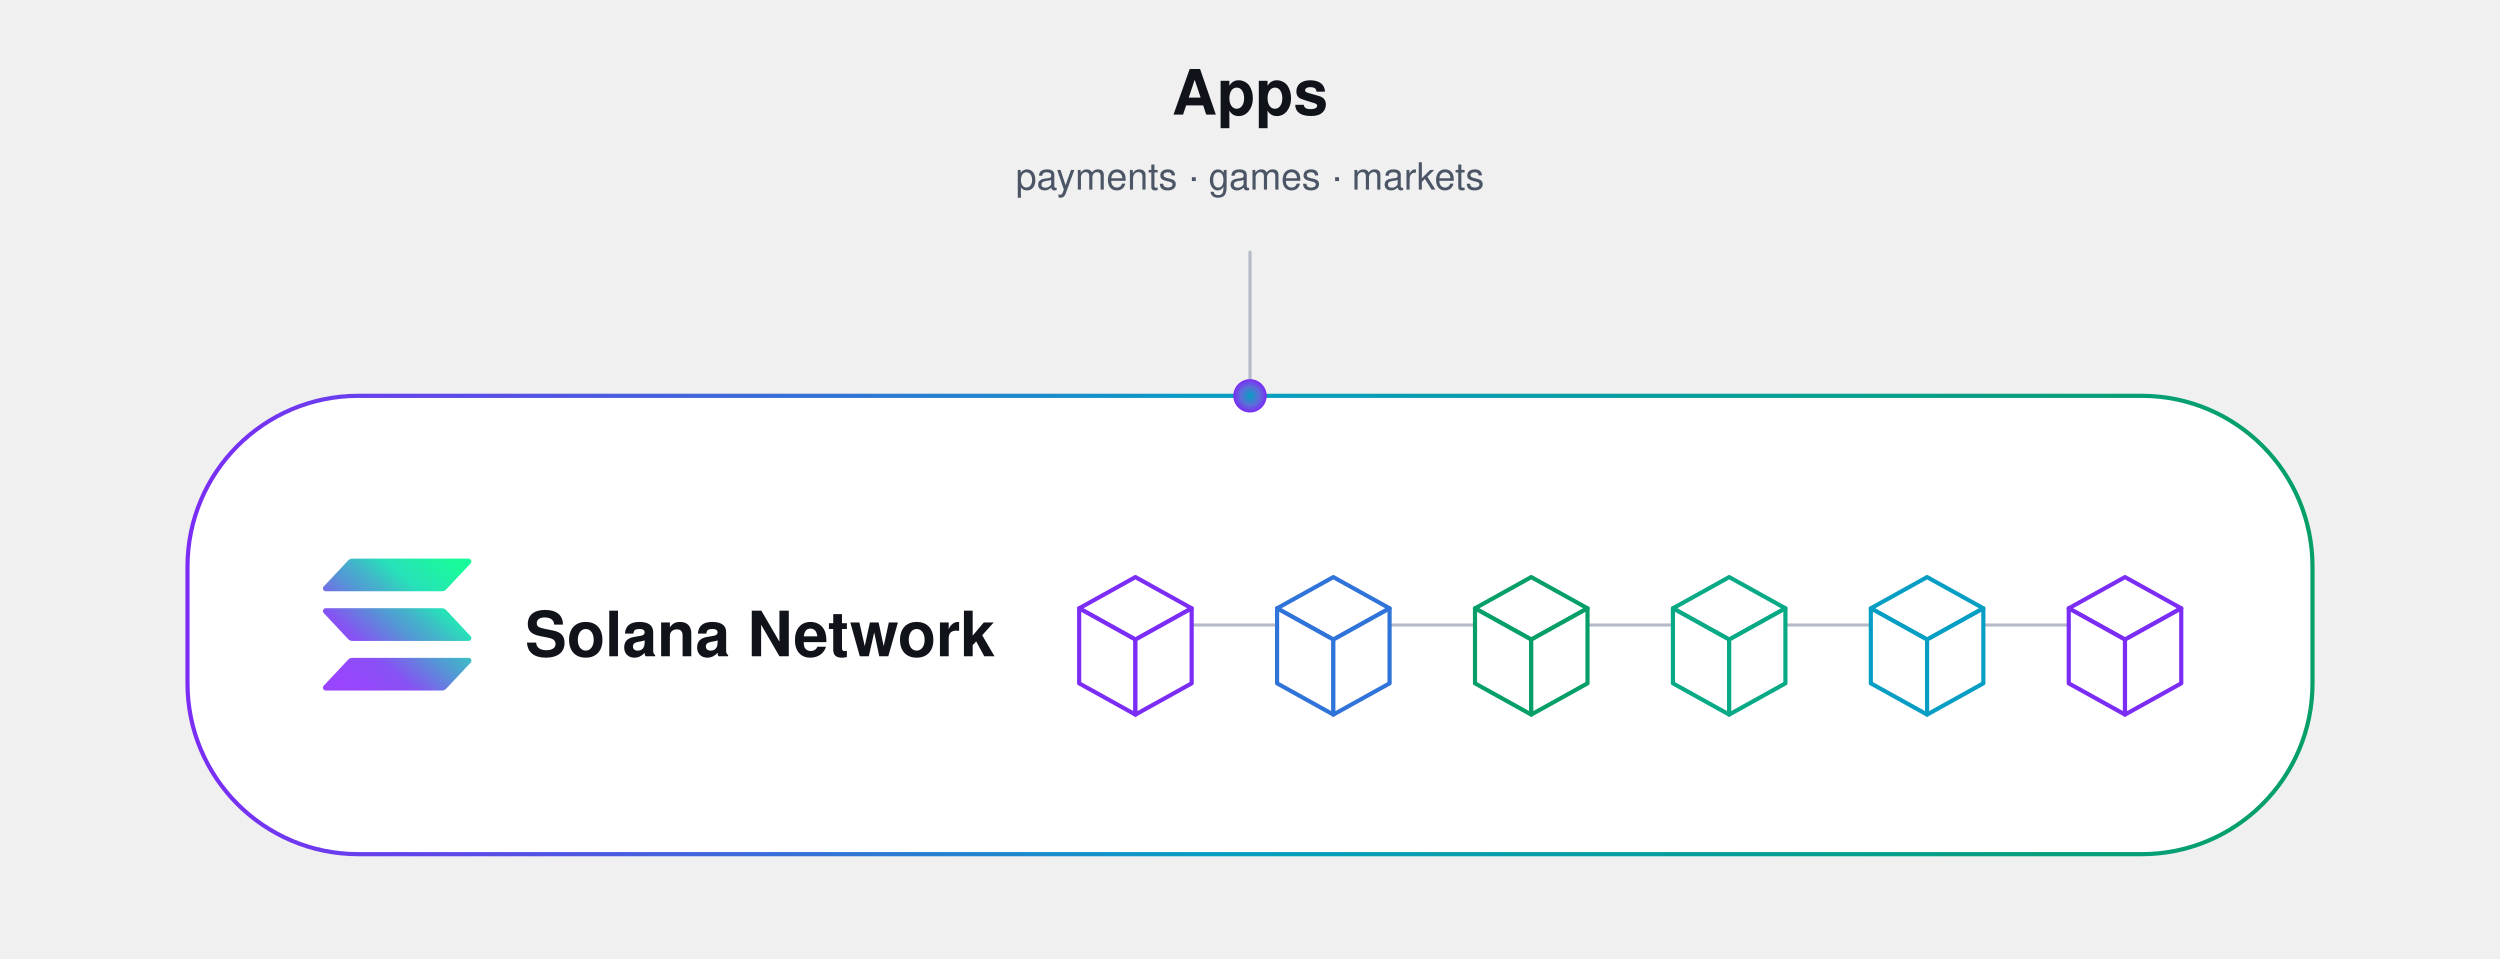
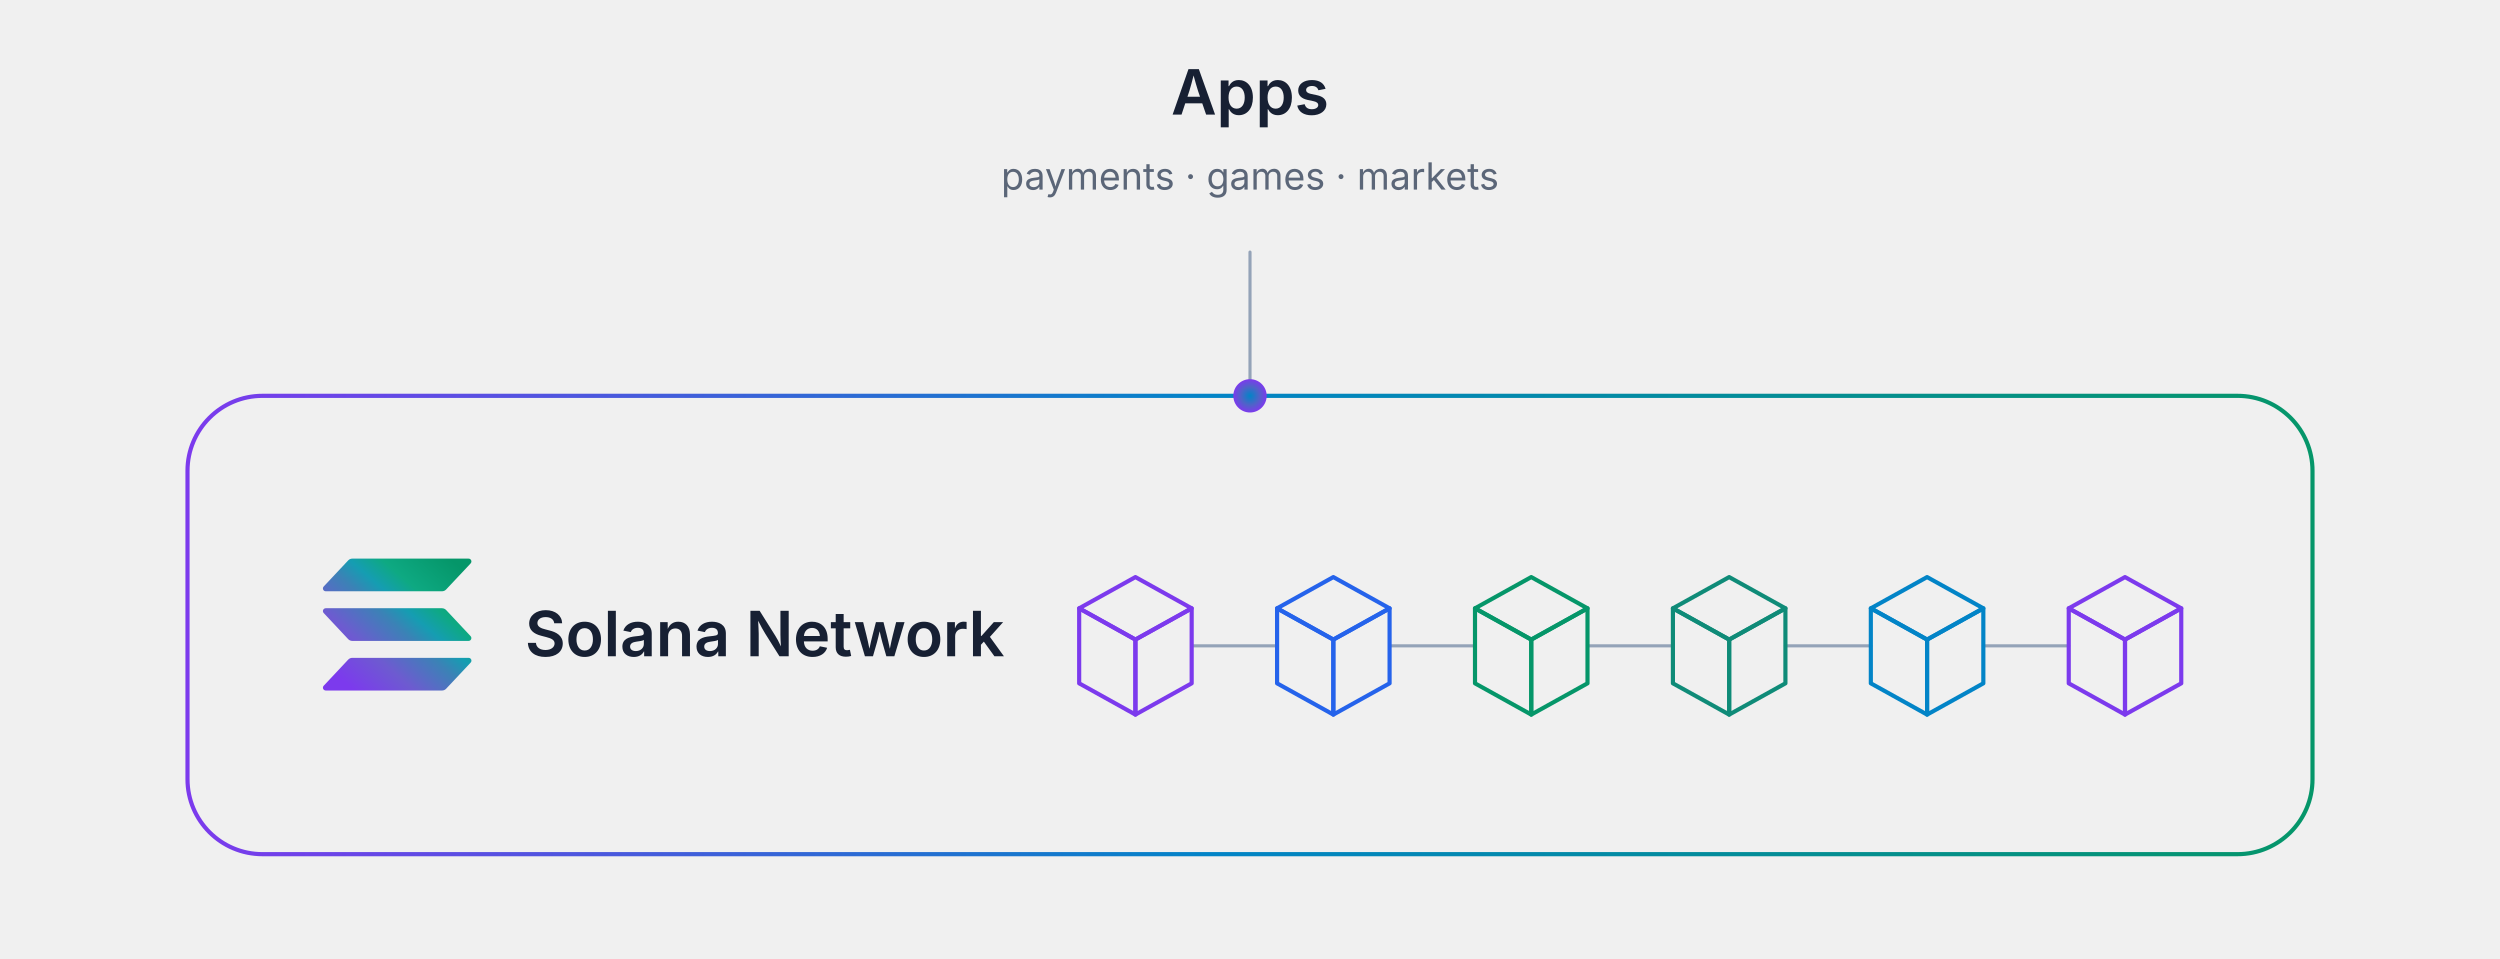
<svg xmlns="http://www.w3.org/2000/svg" width="1200" height="460" viewBox="0 0 1200 460" role="img" aria-labelledby="title desc">
  <defs>
    <linearGradient id="network-gradient" x1="90" y1="230" x2="1110" y2="230" gradientUnits="userSpaceOnUse">
-       <stop stop-color="#7b2cf5" />
-       <stop offset=".48" stop-color="#079ec4" />
-       <stop offset="1" stop-color="#059f67" />
+       <stop stop-color="#7c3aed" />
+       <stop offset=".48" stop-color="#0284c7" />
+       <stop offset="1" stop-color="#059669" />
    </linearGradient>
    <linearGradient id="solana-mark-gradient" x1="2.561" y1="27.642" x2="27.258" y2="-.397" gradientUnits="userSpaceOnUse">
-       <stop offset=".08" stop-color="#9945ff" />
-       <stop offset=".3" stop-color="#8752f3" />
-       <stop offset=".5" stop-color="#5497d5" />
-       <stop offset=".6" stop-color="#43b4ca" />
-       <stop offset=".72" stop-color="#28e0b9" />
-       <stop offset=".97" stop-color="#19fb9b" />
+       <stop offset=".08" stop-color="#7c3aed" />
+       <stop offset=".3" stop-color="#6d5bd0" />
+       <stop offset=".5" stop-color="#3b82b6" />
+       <stop offset=".6" stop-color="#159db2" />
+       <stop offset=".72" stop-color="#0ea982" />
+       <stop offset=".97" stop-color="#059669" />
    </linearGradient>
    <radialGradient id="connection-gradient">
-       <stop stop-color="#079ec4" />
-       <stop offset=".55" stop-color="#5b6fd8" />
-       <stop offset="1" stop-color="#7b2cf5" />
+       <stop stop-color="#0284c7" />
+       <stop offset=".55" stop-color="#4f63c8" />
+       <stop offset="1" stop-color="#7c3aed" />
    </radialGradient>
  </defs>
  <style>
-     .heading{fill:#11131a;font:600 30px Diatype,Helvetica,sans-serif}.body{fill:#4b5565;font:18px Diatype,Helvetica,sans-serif}.connector{fill:none;stroke:#b4bac7;stroke-width:1.5;stroke-linecap:round}.node{fill:#fff;stroke-width:2;stroke-linejoin:round}
+     .heading{fill:#172033;font:600 30px Diatype,Inter,ui-sans-serif,system-ui,sans-serif}.body{fill:#5b6678;font:18px Diatype,Inter,ui-sans-serif,system-ui,sans-serif}.connector{fill:none;stroke:#94a3b8;stroke-width:1.5;stroke-linecap:round}.node{fill:none;stroke-width:2;stroke-linejoin:round}
  </style>
  <text class="heading" x="600" y="55" text-anchor="middle">Apps</text>
  <text class="body" x="600" y="91" text-anchor="middle">payments · games · markets</text>
  <path class="connector" d="M600 121V190" />
-   <rect x="90" y="190" width="1020" height="220" rx="82" fill="#fff" stroke="url(#network-gradient)" stroke-width="2" />
+   <rect x="90" y="190" width="1020" height="220" rx="36" fill="none" stroke="url(#network-gradient)" stroke-width="2" />
  <circle cx="600" cy="190" r="8" fill="url(#connection-gradient)" />
  <path d="m30.179 21.3-5.008 5.332a1.143 1.143 0 0 1-.848.368H.583a.59.59 0 0 1-.535-.348.568.568 0 0 1-.04-.328.593.593 0 0 1 .148-.298l5.002-5.332a1.141 1.141 0 0 1 .848-.368h23.74a.574.574 0 0 1 .43.971l.003.003ZM25.17 10.56a1.192 1.192 0 0 0-.848-.368H.583a.59.59 0 0 0-.535.349.569.569 0 0 0-.04.328c.02.112.071.213.148.297l5.002 5.335c.107.115.24.208.384.27.147.064.303.095.464.098h23.74a.574.574 0 0 0 .529-.348.569.569 0 0 0-.108-.623l-5-5.335.003-.003ZM.582 6.73h23.74a1.2 1.2 0 0 0 .464-.096c.147-.064.277-.154.384-.272L30.18 1.03a.579.579 0 0 0-.107-.881.571.571 0 0 0-.323-.09H6.006c-.158 0-.317.034-.464.095a1.126 1.126 0 0 0-.384.273L.156 5.759a.582.582 0 0 0-.108.625.59.59 0 0 0 .534.348V6.73Z" fill="url(#solana-mark-gradient)" transform="translate(155 268) scale(2.35)" />
  <text class="heading" x="252" y="315">Solana Network</text>
-   <path class="connector" d="M525 300H1030" />
-   <g class="node" stroke="#7b2cf5" transform="translate(545 277)">
+   <path class="connector" d="M572 310H613M667 310H708M762 310H803M857 310H898M952 310H993" />
+   <g class="node" stroke="#7c3aed" transform="translate(545 277)">
    <path d="M0 0 27 15 0 30-27 15Z" />
    <path d="M-27 15 0 30V66L-27 51Z" />
    <path d="M27 15 0 30V66L27 51Z" />
  </g>
-   <g class="node" stroke="#3174d9" transform="translate(640 277)">
+   <g class="node" stroke="#2563eb" transform="translate(640 277)">
    <path d="M0 0 27 15 0 30-27 15Z" />
    <path d="M-27 15 0 30V66L-27 51Z" />
    <path d="M27 15 0 30V66L27 51Z" />
  </g>
-   <g class="node" stroke="#059f67" transform="translate(735 277)">
+   <g class="node" stroke="#059669" transform="translate(735 277)">
    <path d="M0 0 27 15 0 30-27 15Z" />
    <path d="M-27 15 0 30V66L-27 51Z" />
    <path d="M27 15 0 30V66L27 51Z" />
  </g>
-   <g class="node" stroke="#08a985" transform="translate(830 277)">
+   <g class="node" stroke="#0f8b78" transform="translate(830 277)">
    <path d="M0 0 27 15 0 30-27 15Z" />
    <path d="M-27 15 0 30V66L-27 51Z" />
    <path d="M27 15 0 30V66L27 51Z" />
  </g>
-   <g class="node" stroke="#079ec4" transform="translate(925 277)">
+   <g class="node" stroke="#0284c7" transform="translate(925 277)">
    <path d="M0 0 27 15 0 30-27 15Z" />
    <path d="M-27 15 0 30V66L-27 51Z" />
    <path d="M27 15 0 30V66L27 51Z" />
  </g>
-   <g class="node" stroke="#7b2cf5" transform="translate(1020 277)">
+   <g class="node" stroke="#7c3aed" transform="translate(1020 277)">
    <path d="M0 0 27 15 0 30-27 15Z" />
    <path d="M-27 15 0 30V66L-27 51Z" />
    <path d="M27 15 0 30V66L27 51Z" />
  </g>
</svg>
